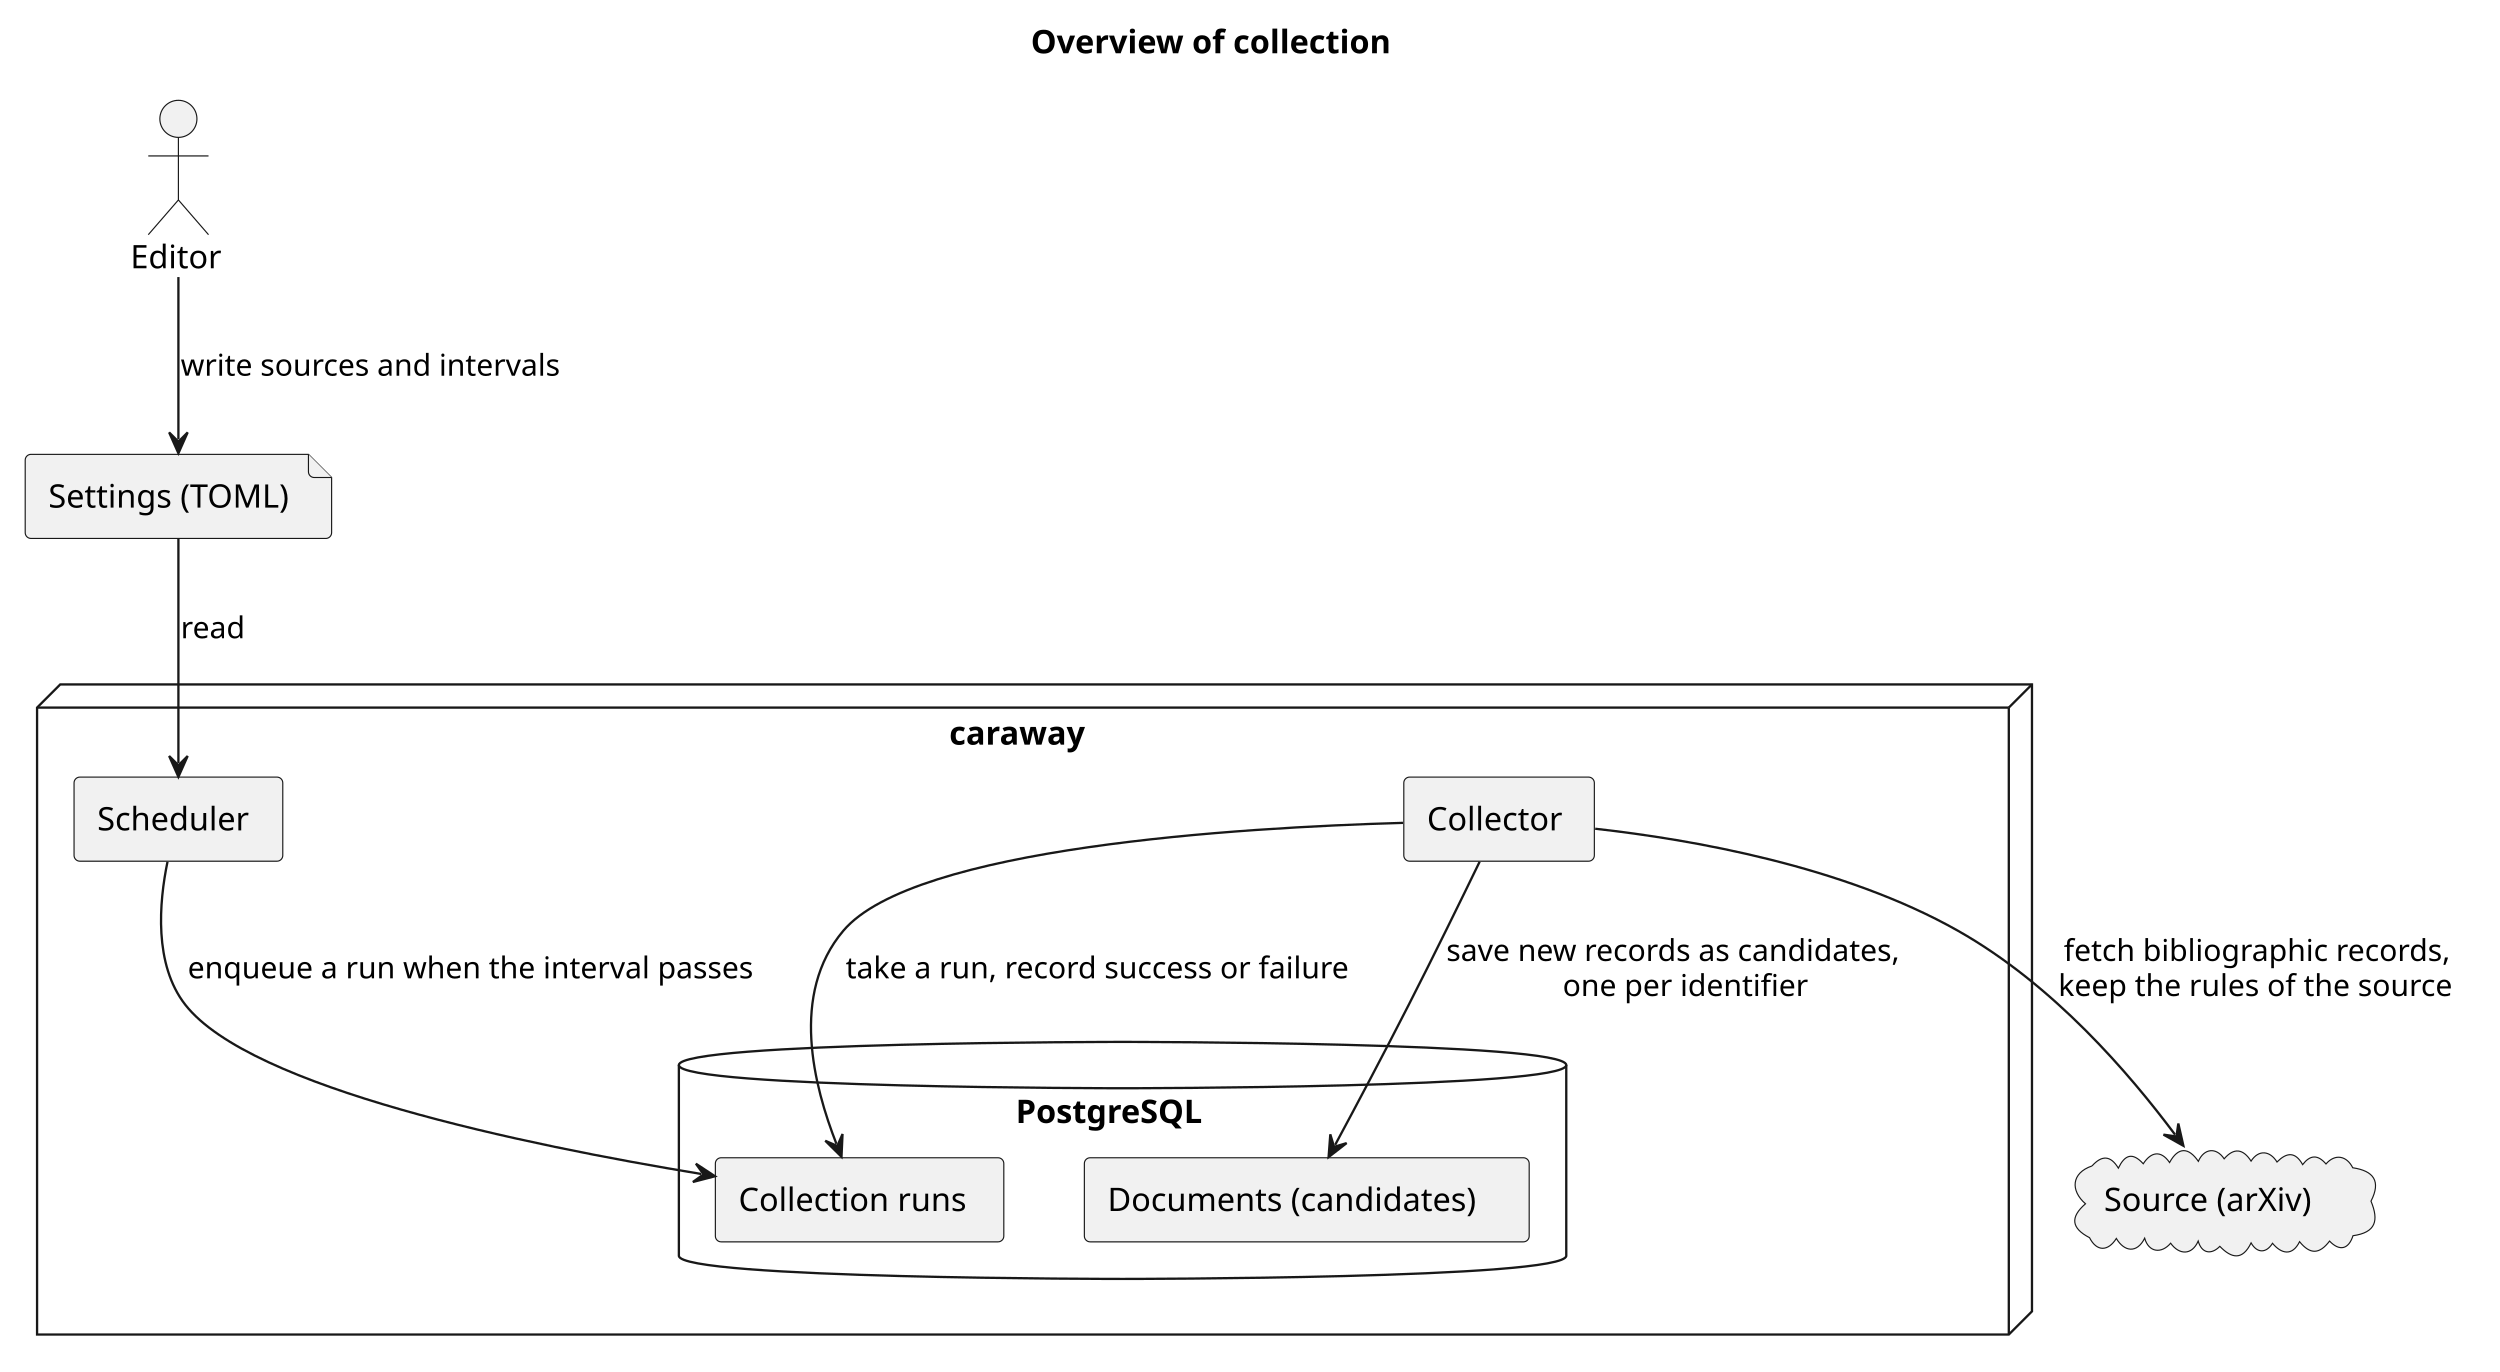
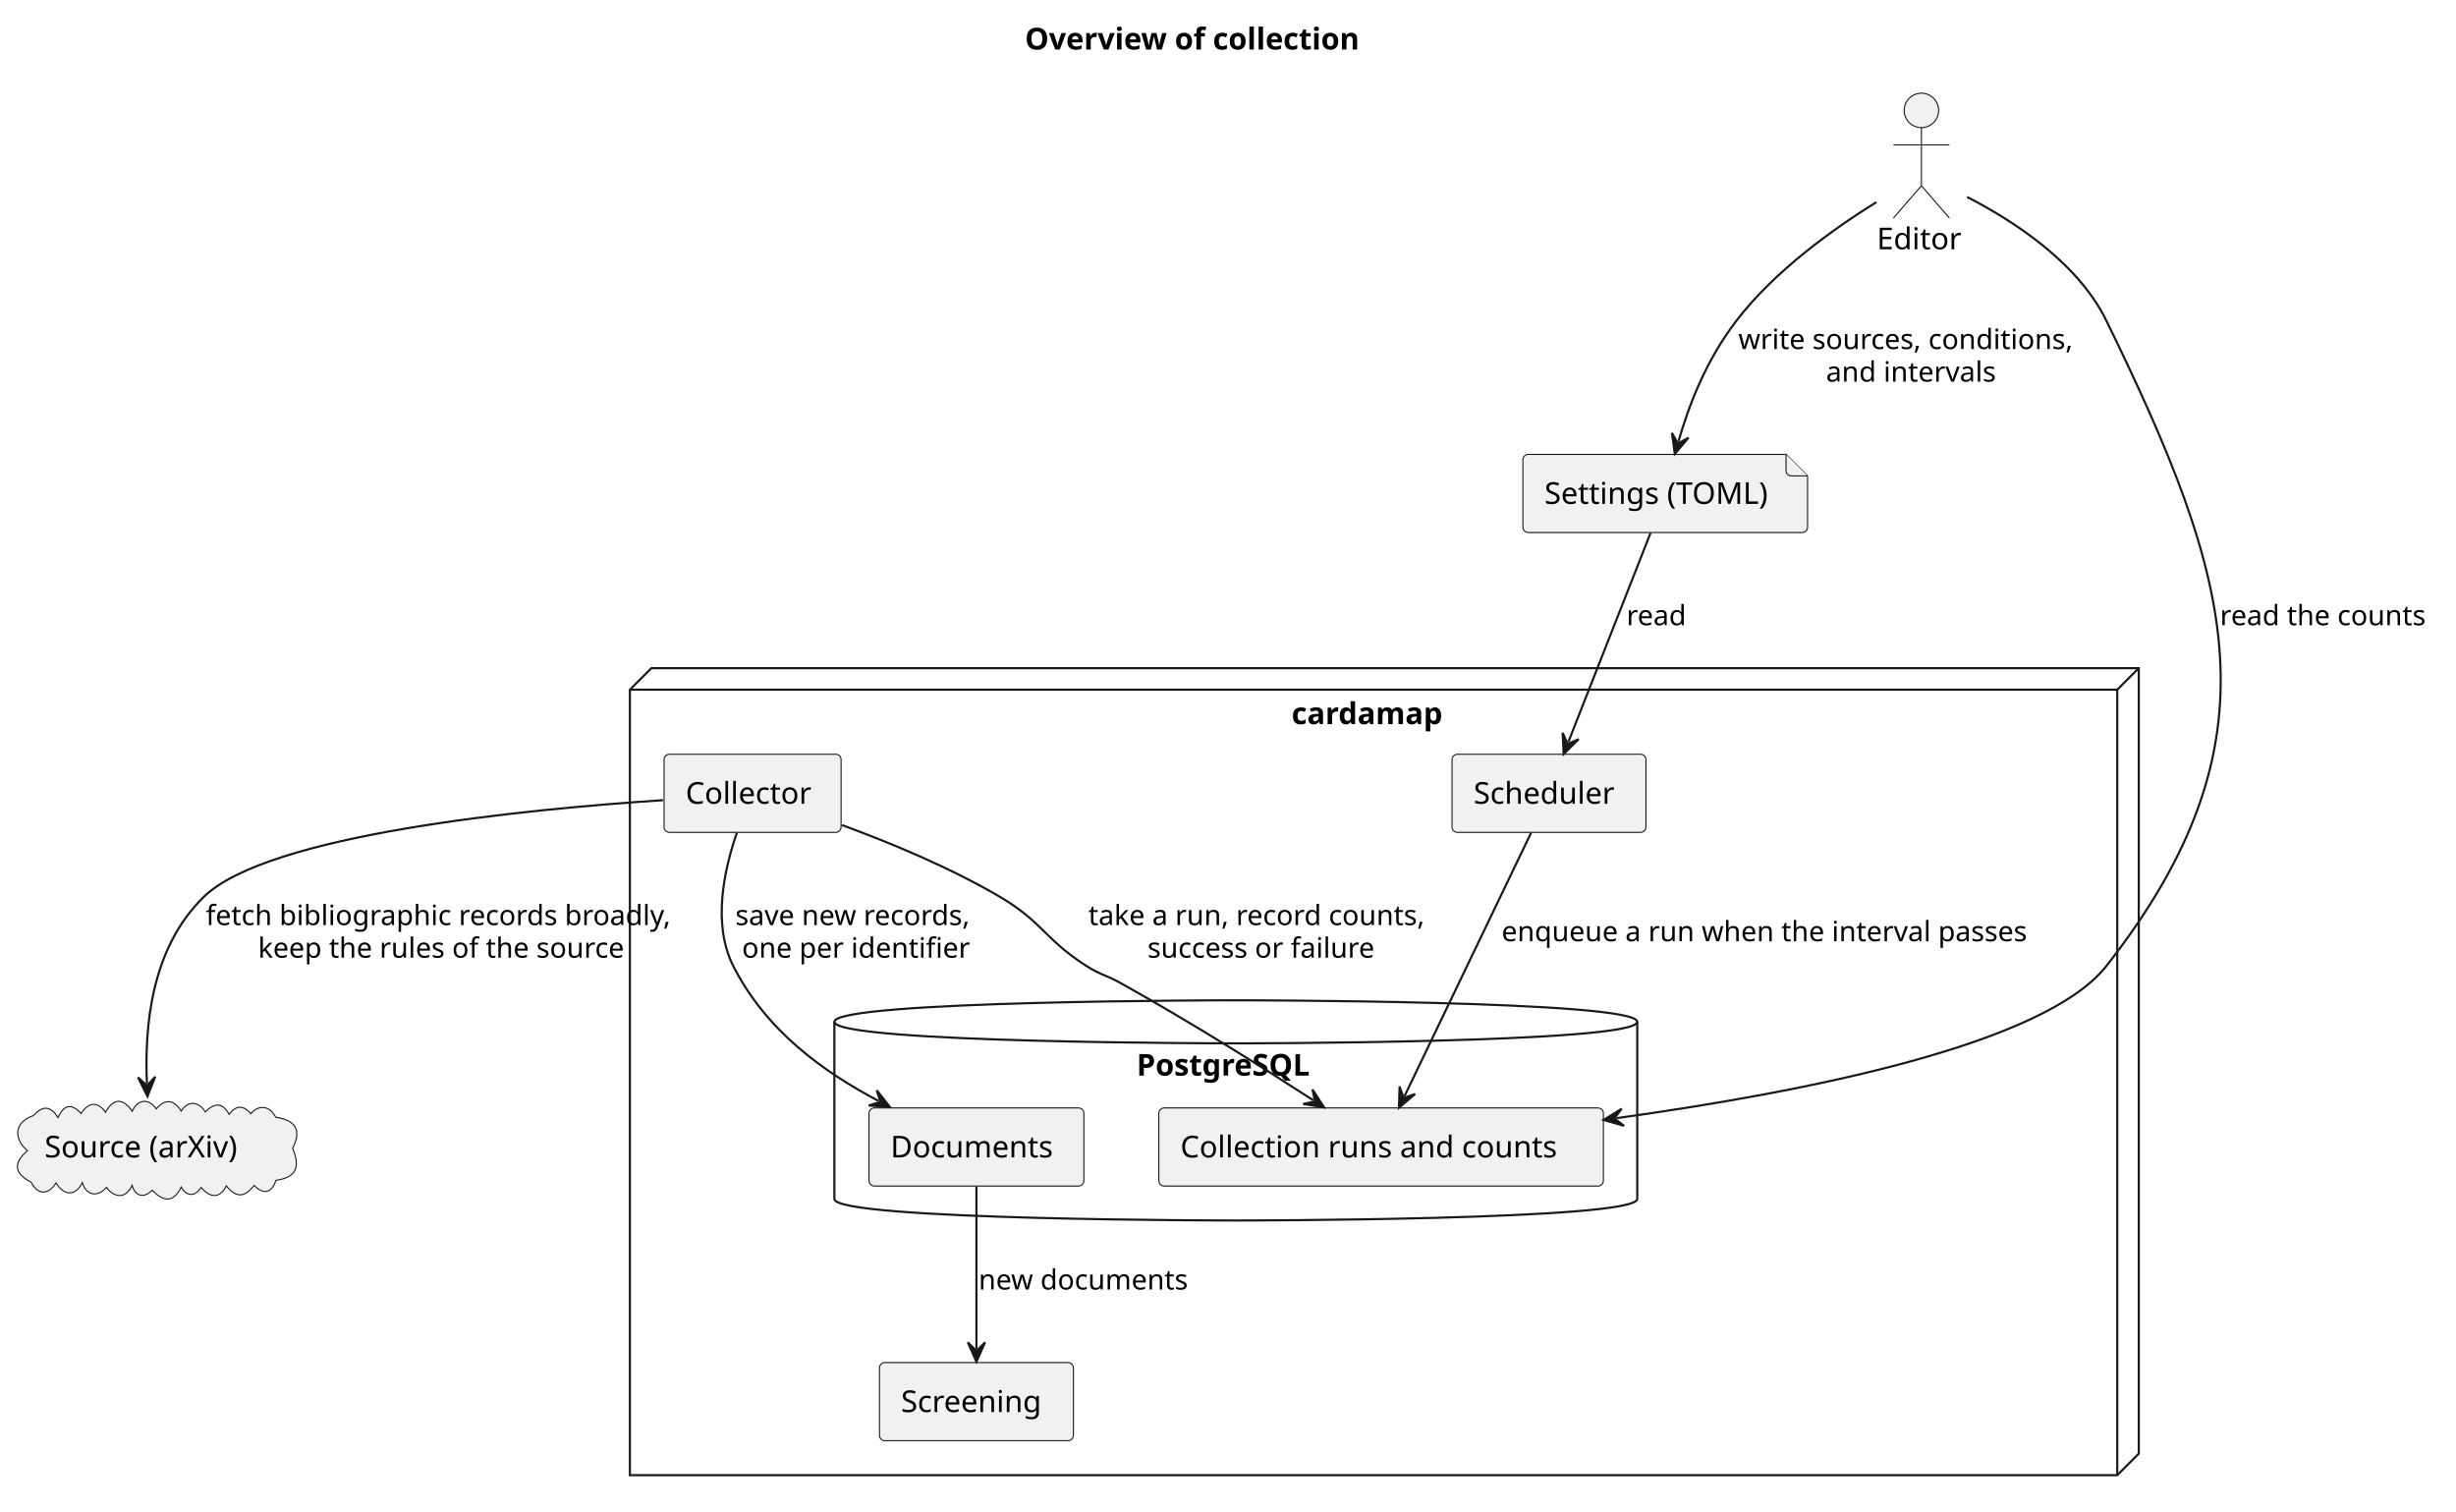
- <svg xmlns="http://www.w3.org/2000/svg" contentStyleType="text/css" data-diagram-type="DESCRIPTION" height="592px" preserveAspectRatio="none" style="width:1079px;height:592px;background:#FFFFFF;" version="1.1" viewBox="0 0 1079 592" width="1079px" zoomAndPan="magnify">
+ <svg xmlns="http://www.w3.org/2000/svg" contentStyleType="text/css" data-diagram-type="DESCRIPTION" height="702px" preserveAspectRatio="none" style="width:1141px;height:702px;background:#FFFFFF;" version="1.1" viewBox="0 0 1141 702" width="1141px" zoomAndPan="magnify">
  <defs />
  <g>
    <g class="title" data-source-line="1">
-       <text fill="#000000" font-family="sans-serif" font-size="14" font-weight="bold" lengthAdjust="spacing" textLength="175.622" x="444.899" y="22.995">Overview of collection</text>
+       <text fill="#000000" font-family="sans-serif" font-size="14" font-weight="bold" lengthAdjust="spacing" textLength="175.622" x="476.159" y="22.995">Overview of collection</text>
    </g>
-     <g class="cluster" data-entity="caraway" data-source-line="9" data-uid="ent0005" id="cluster_caraway">
-       <polygon fill="none" points="16,305.397,26,295.397,877,295.397,877,565.987,867,575.987,16,575.987,16,305.397" style="stroke:#181818;stroke-width:1;" />
-       <line style="stroke:#181818;stroke-width:1;" x1="867" x2="877" y1="305.397" y2="295.397" />
-       <line style="stroke:#181818;stroke-width:1;" x1="16" x2="867" y1="305.397" y2="305.397" />
-       <line style="stroke:#181818;stroke-width:1;" x1="867" x2="867" y1="305.397" y2="575.987" />
-       <text fill="#000000" font-family="sans-serif" font-size="14" font-weight="bold" lengthAdjust="spacing" textLength="65.605" x="409.698" y="321.392">caraway</text>
+     <g class="cluster" data-entity="cardamap" data-source-line="9" data-uid="ent0005" id="cluster_cardamap">
+       <polygon fill="none" points="292.63,320.387,302.63,310.387,993.63,310.387,993.63,675.277,983.63,685.277,292.63,685.277,292.63,320.387" style="stroke:#181818;stroke-width:1;" />
+       <line style="stroke:#181818;stroke-width:1;" x1="983.63" x2="993.63" y1="320.387" y2="310.387" />
+       <line style="stroke:#181818;stroke-width:1;" x1="292.63" x2="983.63" y1="320.387" y2="320.387" />
+       <line style="stroke:#181818;stroke-width:1;" x1="983.63" x2="983.63" y1="320.387" y2="685.277" />
+       <text fill="#000000" font-family="sans-serif" font-size="14" font-weight="bold" lengthAdjust="spacing" textLength="78.176" x="600.042" y="336.382">cardamap</text>
    </g>
-     <g class="cluster" data-entity="db" data-source-line="12" data-uid="ent0008" id="cluster_db">
-       <path d="M293,459.687 C293,449.687 484.5,449.687 484.5,449.687 C484.5,449.687 676,449.687 676,459.687 L676,541.987 C676,551.987 484.5,551.987 484.5,551.987 C484.5,551.987 293,551.987 293,541.987 L293,459.687" fill="none" style="stroke:#181818;stroke-width:1;" />
-       <path d="M293,459.687 C293,469.687 484.5,469.687 484.5,469.687 C484.5,469.687 676,469.687 676,459.687" fill="none" style="stroke:#181818;stroke-width:1;" />
-       <text fill="#000000" font-family="sans-serif" font-size="14" font-weight="bold" lengthAdjust="spacing" textLength="92.231" x="438.385" y="484.682">PostgreSQL</text>
+     <g class="cluster" data-entity="db" data-source-line="13" data-uid="ent0009" id="cluster_db">
+       <path d="M387.63,474.687 C387.63,464.687 574.13,464.687 574.13,464.687 C574.13,464.687 760.63,464.687 760.63,474.687 L760.63,556.977 C760.63,566.977 574.13,566.977 574.13,566.977 C574.13,566.977 387.63,566.977 387.63,556.977 L387.63,474.687" fill="none" style="stroke:#181818;stroke-width:1;" />
+       <path d="M387.63,474.687 C387.63,484.687 574.13,484.687 574.13,484.687 C574.13,484.687 760.63,484.687 760.63,474.687" fill="none" style="stroke:#181818;stroke-width:1;" />
+       <text fill="#000000" font-family="sans-serif" font-size="14" font-weight="bold" lengthAdjust="spacing" textLength="92.231" x="528.015" y="499.682">PostgreSQL</text>
    </g>
    <g class="entity" data-entity="scheduler" data-source-line="10" data-uid="ent0006" id="entity_scheduler">
-       <rect fill="#F1F1F1" height="36.297" rx="2.5" ry="2.5" style="stroke:#181818;stroke-width:0.5;" width="90.089" x="31.96" y="335.397" />
-       <text fill="#000000" font-family="sans-serif" font-size="14" lengthAdjust="spacing" textLength="70.089" x="41.96" y="358.392">Scheduler</text>
+       <rect fill="#F1F1F1" height="36.297" rx="2.5" ry="2.5" style="stroke:#181818;stroke-width:0.5;" width="90.089" x="674.59" y="350.387" />
+       <text fill="#000000" font-family="sans-serif" font-size="14" lengthAdjust="spacing" textLength="70.089" x="684.59" y="373.382">Scheduler</text>
    </g>
    <g class="entity" data-entity="collector" data-source-line="11" data-uid="ent0007" id="entity_collector">
-       <rect fill="#F1F1F1" height="36.297" rx="2.5" ry="2.5" style="stroke:#181818;stroke-width:0.5;" width="82.241" x="605.88" y="335.397" />
-       <text fill="#000000" font-family="sans-serif" font-size="14" lengthAdjust="spacing" textLength="62.241" x="615.88" y="358.392">Collector</text>
+       <rect fill="#F1F1F1" height="36.297" rx="2.5" ry="2.5" style="stroke:#181818;stroke-width:0.5;" width="82.241" x="308.51" y="350.387" />
+       <text fill="#000000" font-family="sans-serif" font-size="14" lengthAdjust="spacing" textLength="62.241" x="318.51" y="373.382">Collector</text>
    </g>
-     <g class="entity" data-entity="runs" data-source-line="13" data-uid="ent0009" id="entity_runs">
-       <rect fill="#F1F1F1" height="36.297" rx="2.5" ry="2.5" style="stroke:#181818;stroke-width:0.5;" width="124.494" x="308.75" y="499.687" />
-       <text fill="#000000" font-family="sans-serif" font-size="14" lengthAdjust="spacing" textLength="104.494" x="318.75" y="522.682">Collection runs</text>
+     <g class="entity" data-entity="screening" data-source-line="12" data-uid="ent0008" id="entity_screening">
+       <rect fill="#F1F1F1" height="36.297" rx="2.5" ry="2.5" style="stroke:#181818;stroke-width:0.5;" width="90.089" x="408.59" y="632.977" />
+       <text fill="#000000" font-family="sans-serif" font-size="14" lengthAdjust="spacing" textLength="70.089" x="418.59" y="655.972">Screening</text>
    </g>
-     <g class="entity" data-entity="documents" data-source-line="14" data-uid="ent0010" id="entity_documents">
-       <rect fill="#F1F1F1" height="36.297" rx="2.5" ry="2.5" style="stroke:#181818;stroke-width:0.5;" width="191.985" x="468.01" y="499.687" />
-       <text fill="#000000" font-family="sans-serif" font-size="14" lengthAdjust="spacing" textLength="171.985" x="478.01" y="522.682">Documents (candidates)</text>
+     <g class="entity" data-entity="runs" data-source-line="14" data-uid="ent0010" id="entity_runs">
+       <rect fill="#F1F1F1" height="36.297" rx="2.5" ry="2.5" style="stroke:#181818;stroke-width:0.5;" width="206.525" x="538.37" y="514.687" />
+       <text fill="#000000" font-family="sans-serif" font-size="14" lengthAdjust="spacing" textLength="186.525" x="548.37" y="537.682">Collection runs and counts</text>
+     </g>
+     <g class="entity" data-entity="documents" data-source-line="15" data-uid="ent0011" id="entity_documents">
+       <rect fill="#F1F1F1" height="36.297" rx="2.5" ry="2.5" style="stroke:#181818;stroke-width:0.5;" width="99.823" x="403.72" y="514.687" />
+       <text fill="#000000" font-family="sans-serif" font-size="14" lengthAdjust="spacing" textLength="79.823" x="413.72" y="537.682">Documents</text>
    </g>
    <g class="entity" data-entity="editor" data-source-line="5" data-uid="ent0002" id="entity_editor">
-       <ellipse cx="76.996" cy="51.297" fill="#F1F1F1" rx="8" ry="8" style="stroke:#181818;stroke-width:0.5;" />
-       <path d="M76.996,59.297 L76.996,86.297 M63.996,67.297 L89.996,67.297 M76.996,86.297 L63.996,101.297 M76.996,86.297 L89.996,101.297" fill="none" style="stroke:#181818;stroke-width:0.5;" />
-       <text fill="#000000" font-family="sans-serif" font-size="14" lengthAdjust="spacing" textLength="41.433" x="56.28" y="115.792">Editor</text>
+       <ellipse cx="892.637" cy="51.297" fill="#F1F1F1" rx="8" ry="8" style="stroke:#181818;stroke-width:0.5;" />
+       <path d="M892.637,59.297 L892.637,86.297 M879.637,67.297 L905.637,67.297 M892.637,86.297 L879.637,101.297 M892.637,86.297 L905.637,101.297" fill="none" style="stroke:#181818;stroke-width:0.5;" />
+       <text fill="#000000" font-family="sans-serif" font-size="14" lengthAdjust="spacing" textLength="41.433" x="871.92" y="115.792">Editor</text>
    </g>
    <g class="entity" data-entity="settings" data-source-line="6" data-uid="ent0003" id="entity_settings">
-       <path d="M10.88,198.597 L10.88,229.894 A2.5,2.5 0 0 0 13.38,232.394 L140.626,232.394 A2.5,2.5 0 0 0 143.126,229.894 L143.126,206.097 L133.126,196.097 L13.38,196.097 A2.5,2.5 0 0 0 10.88,198.597" fill="#F1F1F1" style="stroke:#181818;stroke-width:0.5;" />
-       <path d="M133.126,196.097 L133.126,203.597 A2.5,2.5 0 0 0 135.626,206.097 L143.126,206.097" fill="#F1F1F1" style="stroke:#181818;stroke-width:0.5;" />
-       <text fill="#000000" font-family="sans-serif" font-size="14" lengthAdjust="spacing" textLength="112.246" x="20.88" y="219.092">Settings (TOML)</text>
+       <path d="M707.51,213.587 L707.51,244.884 A2.5,2.5 0 0 0 710.01,247.384 L837.256,247.384 A2.5,2.5 0 0 0 839.756,244.884 L839.756,221.087 L829.756,211.087 L710.01,211.087 A2.5,2.5 0 0 0 707.51,213.587" fill="#F1F1F1" style="stroke:#181818;stroke-width:0.5;" />
+       <path d="M829.756,211.087 L829.756,218.587 A2.5,2.5 0 0 0 832.256,221.087 L839.756,221.087" fill="#F1F1F1" style="stroke:#181818;stroke-width:0.5;" />
+       <text fill="#000000" font-family="sans-serif" font-size="14" lengthAdjust="spacing" textLength="112.246" x="717.51" y="234.082">Settings (TOML)</text>
    </g>
    <g class="entity" data-entity="source" data-source-line="7" data-uid="ent0004" id="entity_source">
-       <path d="M902.918,503.223 C907.126,498.527 910.907,498.59 914.273,504.156 C917.069,498.41 920.331,497.142 925.027,502.278 C928.325,497.202 932.585,496.214 936.386,501.74 C940.098,494.945 944.554,495.046 948.803,501.226 C951.233,495.67 956.471,494.963 959.949,500.138 C964.224,495.185 968.154,495.84 971.557,501.127 C974.886,496.002 979.769,496.667 982.753,501.513 C986.955,497.314 990.616,496.948 993.817,502.633 C997.115,498.365 1000.373,498.269 1003.896,502.362 C1007.861,497.782 1012.866,498.842 1015.446,504.004 C1024.466,505.351 1027.756,509.731 1023.323,518.426 C1026.757,526.777 1025.487,531.951 1015.553,533.336 C1013.651,539.27 1009.731,540.156 1005.437,535.655 C1001.084,541.374 997.08,541.565 992.5,535.914 C989.331,542.306 984.632,541.179 980.812,536.608 C978.08,541.008 974.142,540.955 971.57,536.443 C967.878,544.053 963.195,543.235 958.084,537.924 C954.369,541.704 950.25,540.992 948.74,535.662 C945.987,541.95 940.472,541.642 936.848,536.574 C932.952,541.168 927.454,540.673 925.635,534.426 C922.299,541.09 916.854,540.306 913.413,534.528 C909.907,540.094 904.999,540.383 901.845,534.182 C893.971,530.105 893.37,525.384 900.093,519.559 C893.536,513.853 893.955,506.247 902.918,503.223" fill="#F1F1F1" style="stroke:#181818;stroke-width:0.5;" />
-       <text fill="#000000" font-family="sans-serif" font-size="14" lengthAdjust="spacing" textLength="99.866" x="908.07" y="522.682">Source (arXiv)</text>
+       <path d="M15.548,518.223 C19.756,513.527 23.537,513.59 26.903,519.155 C29.7,513.41 32.961,512.142 37.657,517.278 C40.955,512.202 45.216,511.214 49.016,516.74 C52.729,509.945 57.184,510.046 61.434,516.226 C63.863,510.67 69.102,509.963 72.579,515.138 C76.854,510.185 80.785,510.84 84.188,516.127 C87.516,511.002 92.399,511.667 95.383,516.513 C99.585,512.314 103.246,511.948 106.447,517.633 C109.745,513.365 113.003,513.269 116.526,517.362 C120.491,512.782 125.496,513.842 128.076,519.004 C137.096,520.351 140.387,524.731 135.954,533.426 C139.387,541.777 138.117,546.951 128.184,548.336 C126.281,554.27 122.361,555.156 118.067,550.655 C113.715,556.374 109.71,556.565 105.13,550.914 C101.962,557.306 97.262,556.179 93.442,551.608 C90.71,556.008 86.772,555.955 84.201,551.443 C80.508,559.053 75.826,558.235 70.715,552.924 C67,556.704 62.88,555.992 61.37,550.662 C58.617,556.95 53.103,556.642 49.479,551.574 C45.582,556.168 40.084,555.673 38.265,549.426 C34.929,556.09 29.484,555.306 26.044,549.528 C22.537,555.094 17.629,555.383 14.475,549.182 C6.601,545.105 6,540.384 12.724,534.559 C6.167,528.853 6.585,521.247 15.548,518.223" fill="#F1F1F1" style="stroke:#181818;stroke-width:0.5;" />
+       <text fill="#000000" font-family="sans-serif" font-size="14" lengthAdjust="spacing" textLength="99.866" x="20.7" y="537.682">Source (arXiv)</text>
    </g>
-     <g class="link" data-entity-1="editor" data-entity-2="settings" data-source-line="18" data-uid="lnk11" id="link_editor_settings">
-       <path d="M77,119.577 C77,144.577 77,170.267 77,189.627" fill="none" id="editor-to-settings" style="stroke:#181818;stroke-width:1;" />
-       <polygon fill="#181818" points="77,195.627,81,186.627,77,190.627,73,186.627,77,195.627" style="stroke:#181818;stroke-width:1;" />
-       <text fill="#000000" font-family="sans-serif" font-size="13" lengthAdjust="spacing" textLength="176.103" x="78" y="162.164">write sources and intervals</text>
+     <g class="link" data-entity-1="editor" data-entity-2="settings" data-source-line="19" data-uid="lnk12" id="link_editor_settings">
+       <path d="M871.72,93.917 C852.57,105.797 824.55,125.587 806.63,149.087 C792.28,167.917 784.713,188.128 779.753,205.108" fill="none" id="editor-to-settings" style="stroke:#181818;stroke-width:1;" />
+       <polygon fill="#181818" points="778.07,210.867,784.433,203.35,779.472,206.067,776.754,201.106,778.07,210.867" style="stroke:#181818;stroke-width:1;" />
+       <text fill="#000000" font-family="sans-serif" font-size="13" lengthAdjust="spacing" textLength="166.321" x="807.63" y="162.154">write sources, conditions,</text>
+       <text fill="#000000" font-family="sans-serif" font-size="13" lengthAdjust="spacing" textLength="84.925" x="848.328" y="177.287">and intervals</text>
    </g>
-     <g class="link" data-entity-1="settings" data-entity-2="scheduler" data-source-line="19" data-uid="lnk12" id="link_settings_scheduler">
-       <path d="M77,232.637 C77,259.047 77,302.967 77,329.297" fill="none" id="settings-to-scheduler" style="stroke:#181818;stroke-width:1;" />
-       <polygon fill="#181818" points="77,335.297,81,326.297,77,330.297,73,326.297,77,335.297" style="stroke:#181818;stroke-width:1;" />
-       <text fill="#000000" font-family="sans-serif" font-size="13" lengthAdjust="spacing" textLength="29.561" x="78" y="275.464">read</text>
+     <g class="link" data-entity-1="settings" data-entity-2="scheduler" data-source-line="20" data-uid="lnk13" id="link_settings_scheduler">
+       <path d="M766.79,247.627 C756.41,274.037 738.965,318.373 728.615,344.703" fill="none" id="settings-to-scheduler" style="stroke:#181818;stroke-width:1;" />
+       <polygon fill="#181818" points="726.42,350.287,733.436,343.374,728.25,345.634,725.99,340.447,726.42,350.287" style="stroke:#181818;stroke-width:1;" />
+       <text fill="#000000" font-family="sans-serif" font-size="13" lengthAdjust="spacing" textLength="29.561" x="755.63" y="290.454">read</text>
    </g>
-     <g class="link" data-entity-1="scheduler" data-entity-2="runs" data-source-line="20" data-uid="lnk13" id="link_scheduler_runs">
-       <path d="M72.29,371.957 C68.67,389.457 66.34,416.267 80,433.687 C108.13,469.557 225.88,494.02 302.66,506.69" fill="none" id="scheduler-to-runs" style="stroke:#181818;stroke-width:1;" />
-       <polygon fill="#181818" points="308.58,507.667,300.351,502.255,303.647,506.853,299.049,510.148,308.58,507.667" style="stroke:#181818;stroke-width:1;" />
-       <text fill="#000000" font-family="sans-serif" font-size="13" lengthAdjust="spacing" textLength="262.088" x="81" y="422.254">enqueue a run when the interval passes</text>
+     <g class="link" data-entity-1="scheduler" data-entity-2="runs" data-source-line="21" data-uid="lnk14" id="link_scheduler_runs">
+       <path d="M711.29,386.907 C696.27,418.137 667.489,478.029 652.519,509.179" fill="none" id="scheduler-to-runs" style="stroke:#181818;stroke-width:1;" />
+       <polygon fill="#181818" points="649.92,514.587,657.424,508.208,652.086,510.08,650.213,504.742,649.92,514.587" style="stroke:#181818;stroke-width:1;" />
+       <text fill="#000000" font-family="sans-serif" font-size="13" lengthAdjust="spacing" textLength="262.088" x="697.59" y="437.254">enqueue a run when the interval passes</text>
    </g>
-     <g class="link" data-entity-1="collector" data-entity-2="runs" data-source-line="21" data-uid="lnk14" id="link_collector_runs">
-       <path d="M605.53,355.147 C534.55,357.167 394.47,365.727 364,401.687 C340.83,429.047 351.296,468.849 361.006,493.689" fill="none" id="collector-to-runs" style="stroke:#181818;stroke-width:1;" />
-       <polygon fill="#181818" points="363.19,499.277,363.639,489.438,361.37,494.62,356.188,492.351,363.19,499.277" style="stroke:#181818;stroke-width:1;" />
-       <text fill="#000000" font-family="sans-serif" font-size="13" lengthAdjust="spacing" textLength="234.844" x="365" y="422.254">take a run, record success or failure</text>
+     <g class="link" data-entity-1="collector" data-entity-2="runs" data-source-line="22" data-uid="lnk15" id="link_collector_runs">
+       <path d="M391.16,383.287 C413.65,391.537 441.48,403.057 464.63,416.687 C484.25,428.227 485.46,436.417 504.63,448.687 C511.33,452.967 513.69,452.807 520.63,456.687 C553.87,475.267 585.876,495.423 610.106,511.133" fill="none" id="collector-to-runs" style="stroke:#181818;stroke-width:1;" />
+       <polygon fill="#181818" points="615.14,514.397,609.765,506.144,610.945,511.677,605.413,512.857,615.14,514.397" style="stroke:#181818;stroke-width:1;" />
+       <text fill="#000000" font-family="sans-serif" font-size="13" lengthAdjust="spacing" textLength="168.664" x="505.63" y="429.754">take a run, record counts,</text>
+       <text fill="#000000" font-family="sans-serif" font-size="13" lengthAdjust="spacing" textLength="113.763" x="533.081" y="444.887">success or failure</text>
    </g>
-     <g class="link" data-entity-1="collector" data-entity-2="source" data-source-line="22" data-uid="lnk15" id="link_collector_source">
-       <path d="M688.49,357.687 C730.33,362.347 795.62,373.787 845,401.687 C886.46,425.117 919.087,463.401 938.757,489.711" fill="none" id="collector-to-source" style="stroke:#181818;stroke-width:1;" />
-       <polygon fill="#181818" points="942.35,494.517,940.165,484.913,939.356,490.512,933.757,489.704,942.35,494.517" style="stroke:#181818;stroke-width:1;" />
-       <text fill="#000000" font-family="sans-serif" font-size="13" lengthAdjust="spacing" textLength="178.375" x="890.702" y="414.754">fetch bibliographic records,</text>
-       <text fill="#000000" font-family="sans-serif" font-size="13" lengthAdjust="spacing" textLength="183.06" x="888.36" y="429.887">keep the rules of the source</text>
+     <g class="link" data-entity-1="collector" data-entity-2="source" data-source-line="23" data-uid="lnk16" id="link_collector_source">
+       <path d="M308.02,371.717 C243.67,375.977 124.33,387.647 94.63,416.687 C69.96,440.807 67.145,477.272 68.255,503.342" fill="none" id="collector-to-source" style="stroke:#181818;stroke-width:1;" />
+       <polygon fill="#181818" points="68.51,509.337,72.124,500.175,68.298,504.341,64.131,500.515,68.51,509.337" style="stroke:#181818;stroke-width:1;" />
+       <text fill="#000000" font-family="sans-serif" font-size="13" lengthAdjust="spacing" textLength="231.582" x="95.63" y="429.754">fetch bibliographic records broadly,</text>
+       <text fill="#000000" font-family="sans-serif" font-size="13" lengthAdjust="spacing" textLength="183.06" x="119.891" y="444.887">keep the rules of the source</text>
    </g>
-     <g class="link" data-entity-1="collector" data-entity-2="documents" data-source-line="23" data-uid="lnk16" id="link_collector_documents">
-       <path d="M638.62,371.907 C630.82,387.987 618.8,412.547 608,433.687 C596.34,456.527 585.27,477.341 576.26,494.111" fill="none" id="collector-to-documents" style="stroke:#181818;stroke-width:1;" />
-       <polygon fill="#181818" points="573.42,499.397,581.203,493.362,575.786,494.992,574.156,489.576,573.42,499.397" style="stroke:#181818;stroke-width:1;" />
-       <text fill="#000000" font-family="sans-serif" font-size="13" lengthAdjust="spacing" textLength="212.818" x="624.23" y="414.754">save new records as candidates,</text>
-       <text fill="#000000" font-family="sans-serif" font-size="13" lengthAdjust="spacing" textLength="112.392" x="674.443" y="429.887">one per identifier</text>
+     <g class="link" data-entity-1="collector" data-entity-2="documents" data-source-line="24" data-uid="lnk17" id="link_collector_documents">
+       <path d="M342.35,386.877 C336.51,403.607 330.77,429.187 340.63,448.687 C355.8,478.677 382.147,497.69 408.107,511.43" fill="none" id="collector-to-documents" style="stroke:#181818;stroke-width:1;" />
+       <polygon fill="#181818" points="413.41,514.237,407.327,506.491,408.991,511.898,403.585,513.562,413.41,514.237" style="stroke:#181818;stroke-width:1;" />
+       <text fill="#000000" font-family="sans-serif" font-size="13" lengthAdjust="spacing" textLength="118.511" x="341.63" y="429.754">save new records,</text>
+       <text fill="#000000" font-family="sans-serif" font-size="13" lengthAdjust="spacing" textLength="112.392" x="344.69" y="444.887">one per identifier</text>
+     </g>
+     <g class="link" data-entity-1="documents" data-entity-2="screening" data-source-line="25" data-uid="lnk18" id="link_documents_screening">
+       <path d="M453.63,551.247 C453.63,573.167 453.63,604.617 453.63,626.597" fill="none" id="documents-to-screening" style="stroke:#181818;stroke-width:1;" />
+       <polygon fill="#181818" points="453.63,632.597,457.63,623.597,453.63,627.597,449.63,623.597,453.63,632.597" style="stroke:#181818;stroke-width:1;" />
+       <text fill="#000000" font-family="sans-serif" font-size="13" lengthAdjust="spacing" textLength="103.365" x="454.63" y="599.044">new documents</text>
+     </g>
+     <g class="link" data-entity-1="editor" data-entity-2="runs" data-source-line="26" data-uid="lnk19" id="link_editor_runs">
+       <path d="M913.85,91.497 C934.69,102.187 965.26,121.677 978.63,149.087 C1037.02,268.757 1060.74,343.857 978.63,448.687 C949.93,485.327 839.063,507.201 750.963,519.441" fill="none" id="editor-to-runs" style="stroke:#181818;stroke-width:1;" />
+       <polygon fill="#181818" points="745.02,520.267,754.485,522.99,749.973,519.579,753.384,515.066,745.02,520.267" style="stroke:#181818;stroke-width:1;" />
+       <text fill="#000000" font-family="sans-serif" font-size="13" lengthAdjust="spacing" textLength="102.61" x="1031.33" y="290.454">read the counts</text>
    </g>
  </g>
</svg>
